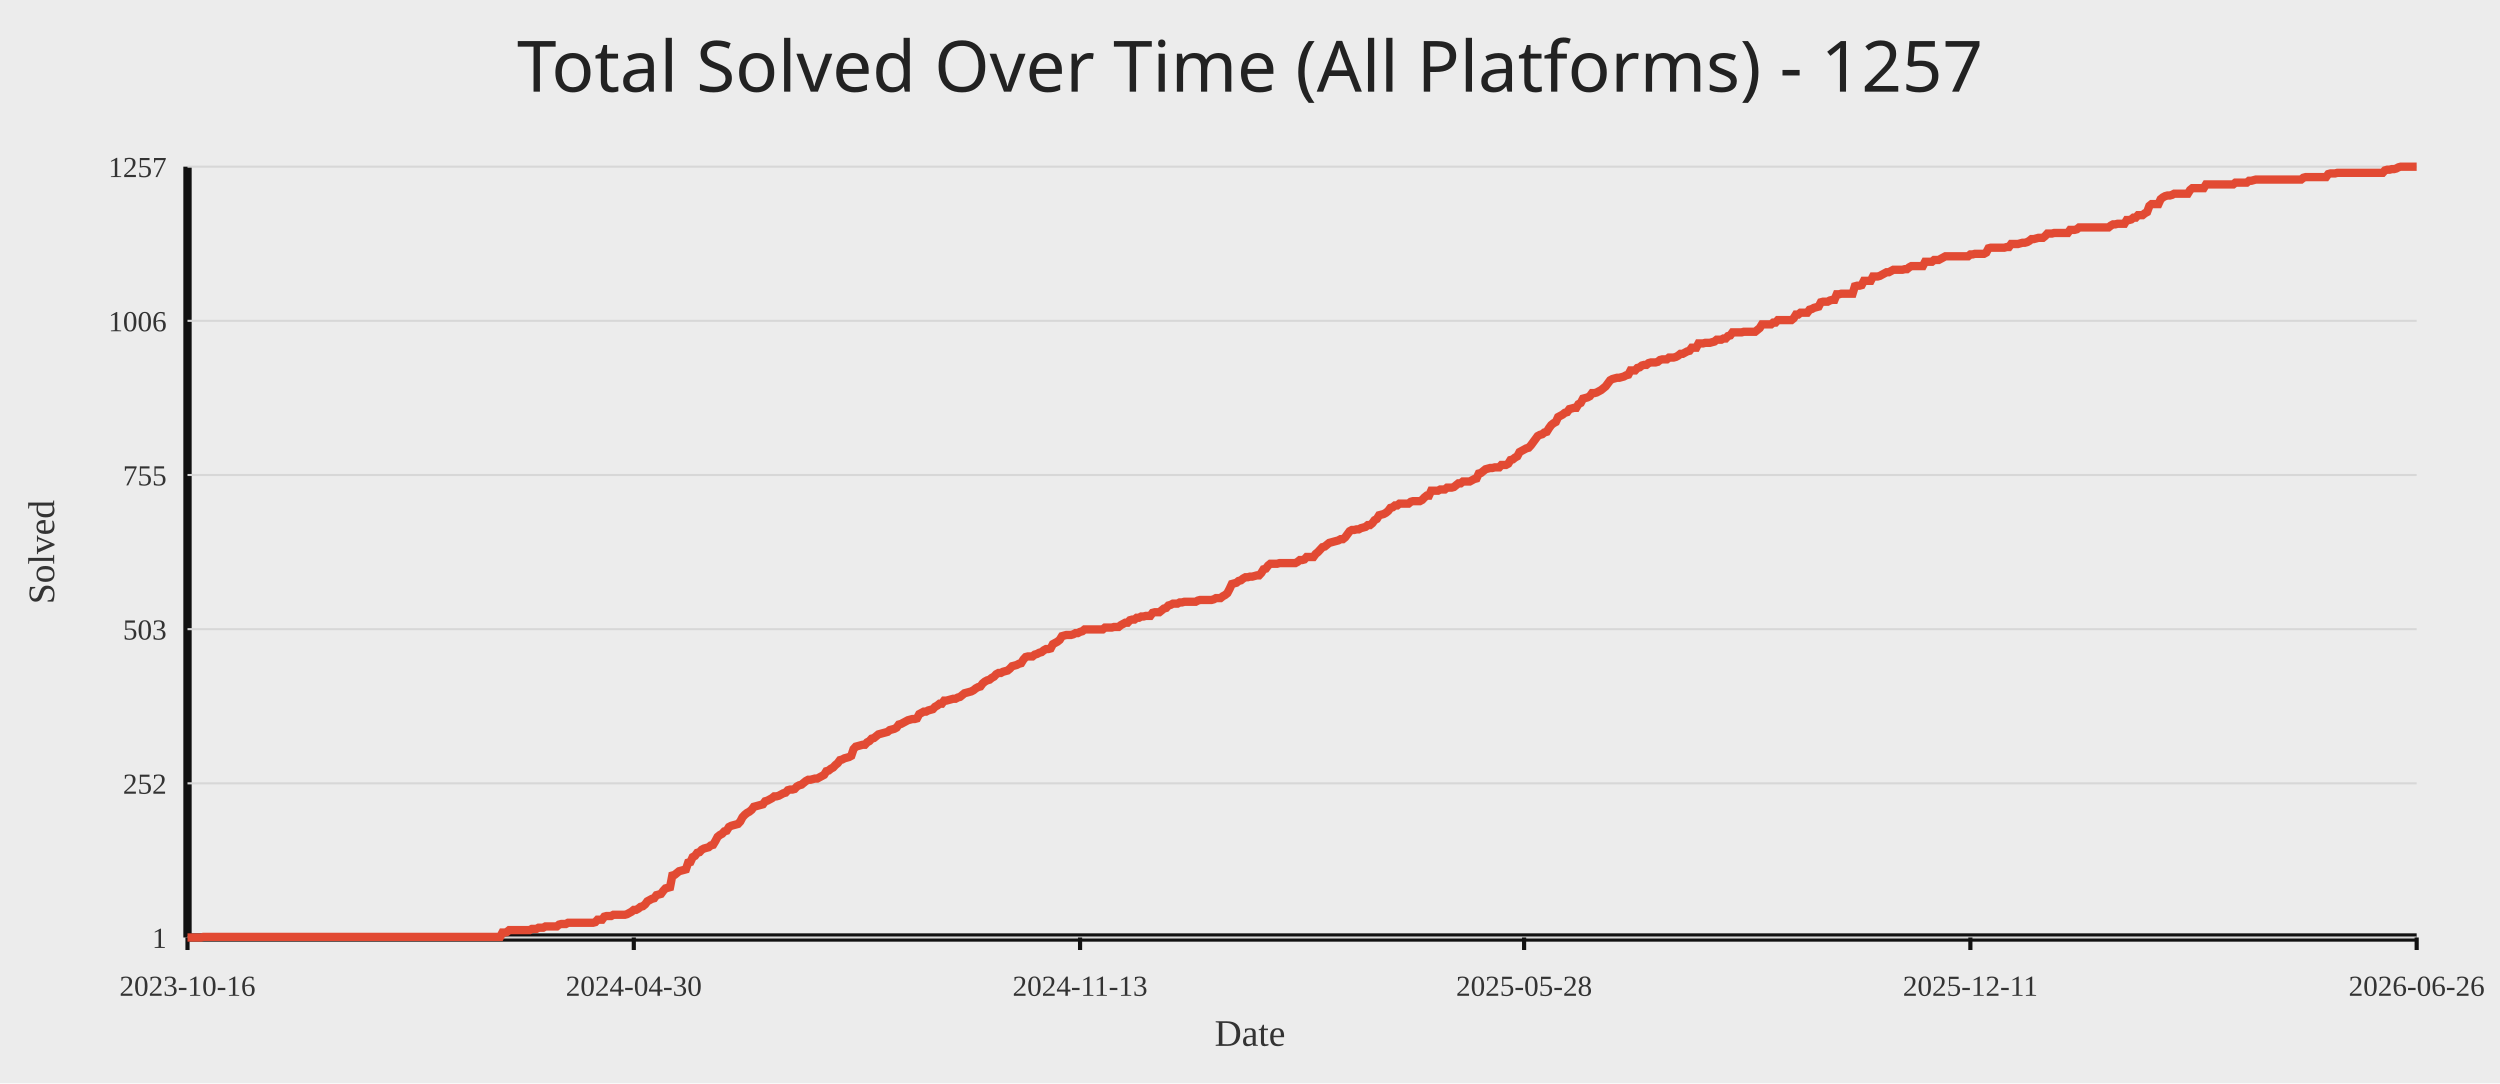
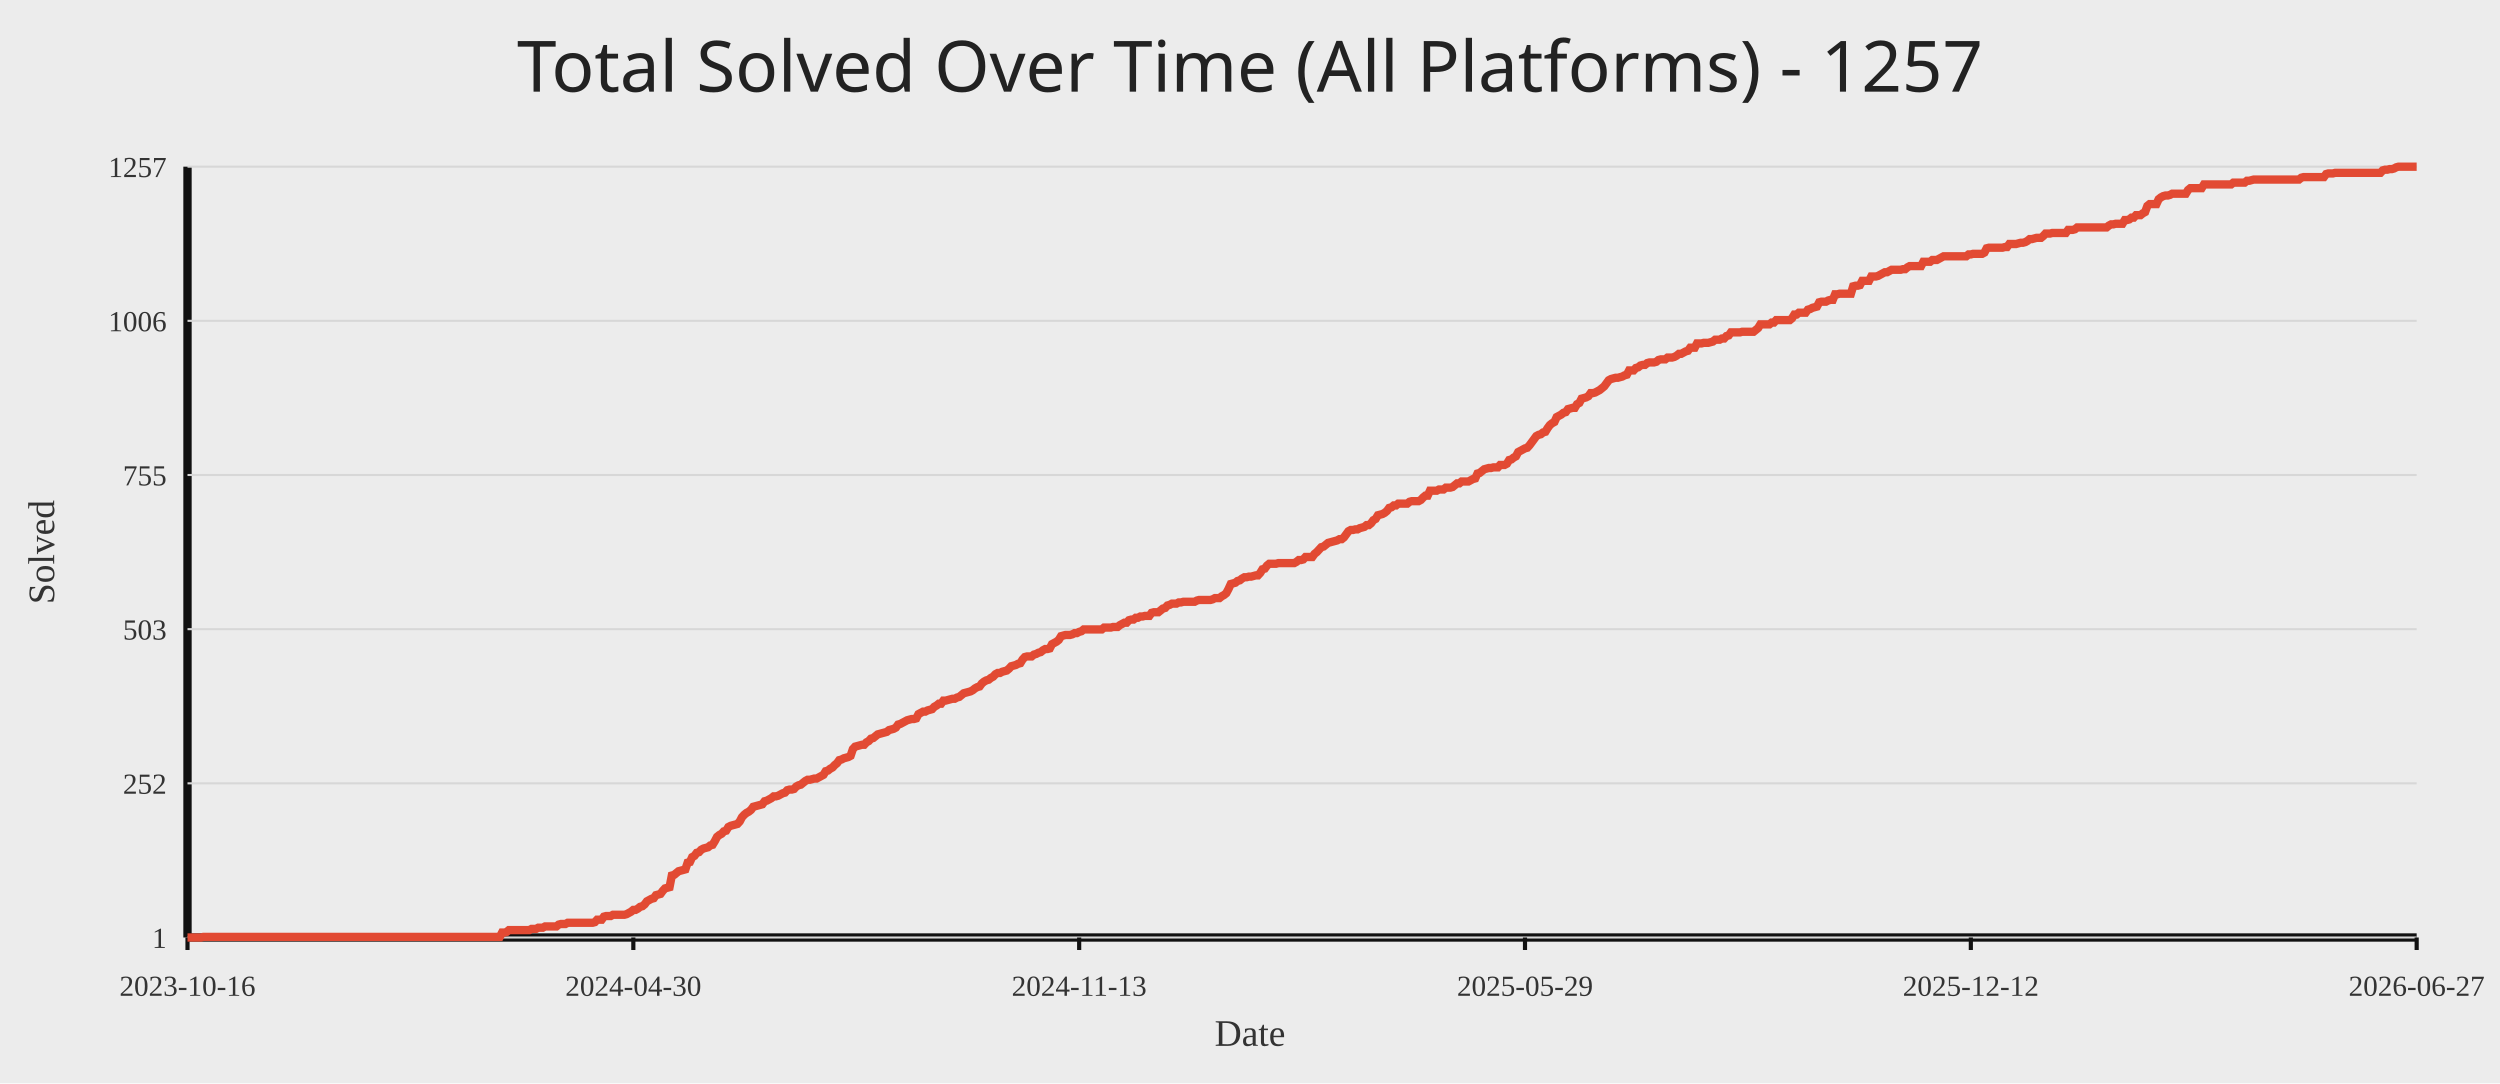
<svg xmlns="http://www.w3.org/2000/svg" width="1200" height="520">
  <rect width="100%" height="100%" fill="#ececec" />
  <text x="50%" y="44" text-anchor="middle" fill="#222" font-size="34" font-family="Comic Sans MS, Segoe UI">Total Solved Over Time (All Platforms) - 1257</text>
  <line x1="90" y1="450" x2="1160" y2="450" stroke="#111" stroke-width="4" />
  <line x1="90" y1="80" x2="90" y2="450" stroke="#111" stroke-width="4" />
  <line x1="90" y1="450.00" x2="1160" y2="450.00" stroke="#d7d7d7" stroke-width="1" />
  <text x="80" y="455.00" text-anchor="end" fill="#333" font-size="14">1</text>
  <line x1="90" y1="376.00" x2="1160" y2="376.00" stroke="#d7d7d7" stroke-width="1" />
  <text x="80" y="381.00" text-anchor="end" fill="#333" font-size="14">252</text>
  <line x1="90" y1="302.00" x2="1160" y2="302.00" stroke="#d7d7d7" stroke-width="1" />
  <text x="80" y="307.00" text-anchor="end" fill="#333" font-size="14">503</text>
  <line x1="90" y1="228.00" x2="1160" y2="228.00" stroke="#d7d7d7" stroke-width="1" />
  <text x="80" y="233.00" text-anchor="end" fill="#333" font-size="14">755</text>
  <line x1="90" y1="154.00" x2="1160" y2="154.00" stroke="#d7d7d7" stroke-width="1" />
  <text x="80" y="159.00" text-anchor="end" fill="#333" font-size="14">1006</text>
  <line x1="90" y1="80.00" x2="1160" y2="80.00" stroke="#d7d7d7" stroke-width="1" />
  <text x="80" y="85.00" text-anchor="end" fill="#333" font-size="14">1257</text>
  <line x1="90.00" y1="450" x2="90.00" y2="456" stroke="#111" stroke-width="2" />
  <text x="90.00" y="478" text-anchor="middle" fill="#333" font-size="14">2023-10-16</text>
-   <line x1="304.22" y1="450" x2="304.22" y2="456" stroke="#111" stroke-width="2" />
-   <text x="304.22" y="478" text-anchor="middle" fill="#333" font-size="14">2024-04-30</text>
-   <line x1="518.43" y1="450" x2="518.43" y2="456" stroke="#111" stroke-width="2" />
-   <text x="518.43" y="478" text-anchor="middle" fill="#333" font-size="14">2024-11-13</text>
-   <line x1="731.57" y1="450" x2="731.57" y2="456" stroke="#111" stroke-width="2" />
-   <text x="731.57" y="478" text-anchor="middle" fill="#333" font-size="14">2025-05-28</text>
-   <line x1="945.78" y1="450" x2="945.78" y2="456" stroke="#111" stroke-width="2" />
-   <text x="945.78" y="478" text-anchor="middle" fill="#333" font-size="14">2025-12-11</text>
+   <line x1="304.00" y1="450" x2="304.00" y2="456" stroke="#111" stroke-width="2" />
+   <text x="304.00" y="478" text-anchor="middle" fill="#333" font-size="14">2024-04-30</text>
+   <line x1="518.00" y1="450" x2="518.00" y2="456" stroke="#111" stroke-width="2" />
+   <text x="518.00" y="478" text-anchor="middle" fill="#333" font-size="14">2024-11-13</text>
+   <line x1="732.00" y1="450" x2="732.00" y2="456" stroke="#111" stroke-width="2" />
+   <text x="732.00" y="478" text-anchor="middle" fill="#333" font-size="14">2025-05-29</text>
+   <line x1="946.00" y1="450" x2="946.00" y2="456" stroke="#111" stroke-width="2" />
+   <text x="946.00" y="478" text-anchor="middle" fill="#333" font-size="14">2025-12-12</text>
  <line x1="1160.00" y1="450" x2="1160.00" y2="456" stroke="#111" stroke-width="2" />
-   <text x="1160.00" y="478" text-anchor="middle" fill="#333" font-size="14">2026-06-26</text>
-   <polyline fill="none" stroke="#e24a33" stroke-width="4" points="90.00,450.00 91.09,450.00 92.17,450.00 93.26,450.00 94.35,450.00 95.44,450.00 96.52,450.00 97.61,449.71 98.70,449.71 99.79,449.71 100.87,449.71 101.96,449.71 103.05,449.71 104.14,449.71 105.22,449.71 106.31,449.71 107.40,449.71 108.49,449.71 109.57,449.71 110.66,449.71 111.75,449.71 112.84,449.71 113.92,449.71 115.01,449.71 116.10,449.71 117.18,449.71 118.27,449.71 119.36,449.71 120.45,449.71 121.53,449.71 122.62,449.71 123.71,449.71 124.80,449.71 125.88,449.71 126.97,449.71 128.06,449.71 129.15,449.71 130.23,449.71 131.32,449.71 132.41,449.71 133.50,449.71 134.58,449.71 135.67,449.71 136.76,449.71 137.85,449.71 138.93,449.71 140.02,449.71 141.11,449.71 142.20,449.71 143.28,449.71 144.37,449.71 145.46,449.71 146.54,449.71 147.63,449.71 148.72,449.71 149.81,449.71 150.89,449.71 151.98,449.71 153.07,449.71 154.16,449.71 155.24,449.71 156.33,449.71 157.42,449.71 158.51,449.71 159.59,449.71 160.68,449.71 161.77,449.71 162.86,449.71 163.94,449.71 165.03,449.71 166.12,449.71 167.21,449.71 168.29,449.71 169.38,449.71 170.47,449.71 171.55,449.71 172.64,449.71 173.73,449.71 174.82,449.71 175.90,449.71 176.99,449.71 178.08,449.71 179.17,449.71 180.25,449.71 181.34,449.71 182.43,449.71 183.52,449.71 184.60,449.71 185.69,449.71 186.78,449.71 187.87,449.71 188.95,449.71 190.04,449.71 191.13,449.71 192.22,449.71 193.30,449.71 194.39,449.71 195.48,449.71 196.57,449.71 197.65,449.71 198.74,449.71 199.83,449.71 200.91,449.71 202.00,449.71 203.09,449.71 204.18,449.71 205.26,449.71 206.35,449.71 207.44,449.71 208.53,449.71 209.61,449.71 210.70,449.71 211.79,449.71 212.88,449.71 213.96,449.71 215.05,449.71 216.14,449.71 217.23,449.71 218.31,449.71 219.40,449.71 220.49,449.71 221.58,449.71 222.66,449.71 223.75,449.71 224.84,449.71 225.92,449.71 227.01,449.71 228.10,449.71 229.19,449.71 230.27,449.71 231.36,449.71 232.45,449.71 233.54,449.71 234.62,449.71 235.71,449.71 236.80,449.71 237.89,449.71 238.97,449.71 240.06,449.71 241.15,447.64 242.24,447.64 243.32,447.35 244.41,446.46 245.50,446.46 246.59,446.46 247.67,446.46 248.76,446.46 249.85,446.46 250.93,446.46 252.02,446.46 253.11,446.46 254.20,446.46 255.28,445.88 256.37,445.88 257.46,445.88 258.55,445.29 259.63,445.29 260.72,445.29 261.81,444.70 262.90,444.70 263.98,444.70 265.07,444.70 266.16,444.70 267.25,444.70 268.33,443.81 269.42,443.52 270.51,443.52 271.60,443.52 272.68,442.93 273.77,442.93 274.86,442.93 275.95,442.93 277.03,442.93 278.12,442.93 279.21,442.93 280.29,442.93 281.38,442.93 282.47,442.93 283.56,442.93 284.64,442.93 285.73,442.64 286.82,441.46 287.91,441.46 288.99,441.46 290.08,439.98 291.17,439.69 292.26,439.69 293.34,439.69 294.43,439.10 295.52,439.10 296.61,439.10 297.69,439.10 298.78,439.10 299.87,439.10 300.96,438.81 302.04,438.22 303.13,437.63 304.22,436.74 305.30,436.74 306.39,436.15 307.48,435.27 308.57,434.98 309.65,434.09 310.74,432.62 311.83,432.03 312.92,431.44 314.00,431.15 315.09,429.67 316.18,429.38 317.27,429.08 318.35,427.61 319.44,426.43 320.53,426.14 321.62,425.84 322.70,420.25 323.79,419.95 324.88,419.07 325.97,418.18 327.05,417.89 328.14,417.60 329.23,417.30 330.32,414.06 331.40,413.77 332.49,411.41 333.58,410.82 334.66,409.35 335.75,409.05 336.84,407.87 337.93,407.29 339.01,406.99 340.10,406.70 341.19,405.81 342.28,405.52 343.36,403.75 344.45,401.69 345.54,400.80 346.63,400.21 347.71,399.04 348.80,398.74 349.89,396.97 350.98,396.39 352.06,396.09 353.15,395.80 354.24,395.50 355.33,394.32 356.41,392.26 357.50,391.08 358.59,390.20 359.67,389.61 360.76,388.73 361.85,387.25 362.94,386.96 364.02,386.66 365.11,386.37 366.20,386.07 367.29,384.60 368.37,384.31 369.46,383.72 370.55,383.13 371.64,382.25 372.72,382.25 373.81,381.95 374.90,381.36 375.99,380.77 377.07,380.48 378.16,379.30 379.25,379.00 380.34,379.00 381.42,378.71 382.51,377.53 383.60,376.94 384.68,376.65 385.77,375.76 386.86,374.88 387.95,374.29 389.03,374.29 390.12,374.00 391.21,373.70 392.30,373.70 393.38,373.11 394.47,372.52 395.56,371.93 396.65,370.17 397.73,369.87 398.82,368.99 399.91,368.40 401.00,367.22 402.08,366.34 403.17,364.86 404.26,364.57 405.35,363.98 406.43,363.69 407.52,363.39 408.61,362.80 409.70,359.56 410.78,358.38 411.87,358.09 412.96,357.79 414.04,357.50 415.13,357.50 416.22,356.32 417.31,355.73 418.39,354.55 419.48,354.26 420.57,353.38 421.66,352.49 422.74,352.20 423.83,351.90 424.92,351.61 426.01,351.31 427.09,350.43 428.18,350.14 429.27,349.84 430.36,349.25 431.44,347.78 432.53,347.48 433.62,346.89 434.71,346.31 435.79,345.72 436.88,345.42 437.97,345.13 439.05,345.13 440.14,344.83 441.23,342.77 442.32,342.18 443.40,341.59 444.49,341.59 445.58,341.00 446.67,340.71 447.75,340.41 448.84,339.24 449.93,338.65 451.02,337.76 452.10,337.76 453.19,336.29 454.28,336.29 455.37,336.00 456.45,335.70 457.54,335.41 458.63,335.41 459.72,334.82 460.80,334.52 461.89,333.64 462.98,332.75 464.07,332.46 465.15,332.17 466.24,331.87 467.33,331.28 468.41,330.40 469.50,329.81 470.59,329.51 471.68,328.04 472.76,327.16 473.85,326.57 474.94,326.27 476.03,325.39 477.11,324.80 478.20,323.62 479.29,323.03 480.38,323.03 481.46,322.44 482.55,322.15 483.64,321.86 484.73,320.97 485.81,319.79 486.90,319.50 487.99,319.20 489.08,318.61 490.16,318.32 491.25,316.55 492.34,315.37 493.42,315.08 494.51,315.08 495.60,315.08 496.69,314.20 497.77,313.90 498.86,313.31 499.95,313.02 501.04,312.13 502.12,311.54 503.21,311.54 504.30,311.25 505.39,309.19 506.47,308.60 507.56,308.01 508.65,307.13 509.74,305.36 510.82,305.06 511.91,304.77 513.00,304.77 514.09,304.77 515.17,304.47 516.26,303.89 517.35,303.89 518.43,303.30 519.52,303.00 520.61,302.12 521.70,302.12 522.78,302.12 523.87,302.12 524.96,302.12 526.05,302.12 527.13,302.12 528.22,302.12 529.31,302.12 530.40,301.23 531.48,301.23 532.57,301.23 533.66,301.23 534.75,300.94 535.83,300.94 536.92,300.94 538.01,300.06 539.10,299.47 540.18,298.88 541.27,298.88 542.36,297.70 543.45,297.40 544.53,297.40 545.62,296.52 546.71,296.52 547.79,295.93 548.88,295.93 549.97,295.64 551.06,295.64 552.14,295.64 553.23,294.16 554.32,293.87 555.41,293.87 556.49,293.87 557.58,292.99 558.67,292.10 559.76,291.81 560.84,290.63 561.93,290.33 563.02,289.75 564.11,289.75 565.19,289.75 566.28,289.16 567.37,289.16 568.46,288.86 569.54,288.86 570.63,288.86 571.72,288.86 572.80,288.86 573.89,288.86 574.98,288.27 576.07,287.98 577.15,287.98 578.24,287.98 579.33,287.98 580.42,287.98 581.50,287.98 582.59,287.68 583.68,287.09 584.77,287.09 585.85,287.09 586.94,286.21 588.03,285.62 589.12,284.74 590.20,282.68 591.29,280.32 592.38,280.02 593.47,279.73 594.55,278.85 595.64,278.55 596.73,277.67 597.82,277.08 598.90,277.08 599.99,276.78 601.08,276.78 602.16,276.49 603.25,276.19 604.34,276.19 605.43,275.02 606.51,273.25 607.60,272.95 608.69,271.48 609.78,270.60 610.86,270.60 611.95,270.60 613.04,270.60 614.13,270.30 615.21,270.30 616.30,270.30 617.39,270.30 618.48,270.30 619.56,270.30 620.65,270.30 621.74,270.30 622.83,269.71 623.91,268.83 625.00,268.83 626.09,268.54 627.17,267.36 628.26,267.36 629.35,267.36 630.44,267.36 631.52,265.88 632.61,265.00 633.70,263.82 634.79,262.64 635.87,262.35 636.96,261.46 638.05,260.58 639.14,260.29 640.22,259.99 641.31,259.70 642.40,259.40 643.49,258.81 644.57,258.81 645.66,257.93 646.75,256.46 647.84,254.98 648.92,254.39 650.01,254.39 651.10,254.10 652.18,254.10 653.27,253.51 654.36,253.22 655.45,252.92 656.53,252.04 657.62,252.04 658.71,251.15 659.80,249.68 660.88,249.09 661.97,247.32 663.06,247.03 664.15,246.74 665.23,246.15 666.32,245.26 667.41,243.79 668.50,243.50 669.58,242.61 670.67,242.61 671.76,241.73 672.85,241.73 673.93,241.73 675.02,241.73 676.11,241.73 677.20,240.84 678.28,240.55 679.37,240.55 680.46,240.55 681.54,240.55 682.63,239.96 683.72,238.78 684.81,237.90 685.89,237.90 686.98,235.54 688.07,235.54 689.16,235.54 690.24,235.54 691.33,234.95 692.42,234.95 693.51,234.95 694.59,234.07 695.68,234.07 696.77,234.07 697.86,233.77 698.94,232.89 700.03,232.01 701.12,232.01 702.21,231.12 703.29,231.12 704.38,231.12 705.47,231.12 706.55,230.53 707.64,229.94 708.73,229.65 709.82,227.29 710.90,227.00 711.99,226.11 713.08,225.23 714.17,224.94 715.25,224.64 716.34,224.64 717.43,224.35 718.52,224.35 719.60,224.35 720.69,223.17 721.78,223.17 722.87,223.17 723.95,222.58 725.04,220.81 726.13,220.52 727.22,219.63 728.30,219.04 729.39,216.98 730.48,216.39 731.57,215.80 732.65,215.21 733.74,214.92 734.83,213.74 735.91,212.27 737.00,210.80 738.09,209.32 739.18,208.73 740.26,208.44 741.35,207.56 742.44,207.26 743.53,205.49 744.61,204.02 745.70,203.14 746.79,202.55 747.88,200.19 748.96,199.60 750.05,199.01 751.14,198.13 752.23,197.83 753.31,196.36 754.40,196.07 755.49,195.77 756.58,195.77 757.66,194.00 758.75,193.42 759.84,191.35 760.92,191.06 762.01,190.76 763.10,190.18 764.19,188.70 765.27,188.70 766.36,188.41 767.45,187.82 768.54,187.23 769.62,186.35 770.71,185.46 771.80,183.99 772.89,182.52 773.97,181.93 775.06,181.63 776.15,181.34 777.24,181.34 778.32,181.04 779.41,180.75 780.50,180.16 781.59,179.86 782.67,177.80 783.76,177.80 784.85,177.80 785.93,176.62 787.02,176.33 788.11,175.45 789.20,175.15 790.28,175.15 791.37,174.27 792.46,173.97 793.55,173.97 794.63,173.97 795.72,173.68 796.81,172.79 797.90,172.50 798.98,172.50 800.07,172.50 801.16,171.62 802.25,171.62 803.33,171.62 804.42,171.32 805.51,170.73 806.60,169.85 807.68,169.85 808.77,169.26 809.86,168.67 810.95,168.38 812.03,166.90 813.12,166.90 814.21,166.90 815.29,164.84 816.38,164.84 817.47,164.84 818.56,164.55 819.64,164.55 820.73,164.55 821.82,164.25 822.91,163.96 823.99,163.07 825.08,163.07 826.17,163.07 827.26,162.48 828.34,162.48 829.43,161.31 830.52,161.01 831.61,159.54 832.69,159.54 833.78,159.54 834.87,159.54 835.96,159.54 837.04,159.24 838.13,159.24 839.22,159.24 840.30,159.24 841.39,159.24 842.48,159.24 843.57,158.36 844.65,157.48 845.74,155.71 846.83,155.71 847.92,155.71 849.00,155.71 850.09,155.71 851.18,154.82 852.27,154.82 853.35,153.65 854.44,153.65 855.53,153.65 856.62,153.65 857.70,153.65 858.79,153.65 859.88,153.65 860.97,152.76 862.05,151.00 863.14,151.00 864.23,150.11 865.32,150.11 866.40,150.11 867.49,150.11 868.58,148.64 869.66,148.34 870.75,147.75 871.84,147.46 872.93,147.17 874.01,145.10 875.10,144.81 876.19,144.81 877.28,144.81 878.36,144.22 879.45,143.93 880.54,143.93 881.63,141.27 882.71,141.27 883.80,140.98 884.89,140.98 885.98,140.98 887.06,140.98 888.15,140.98 889.24,140.98 890.33,137.44 891.41,137.15 892.50,137.15 893.59,136.86 894.67,134.79 895.76,134.79 896.85,134.79 897.94,134.79 899.02,132.73 900.11,132.73 901.20,132.73 902.29,132.44 903.37,131.85 904.46,131.26 905.55,130.67 906.64,130.67 907.72,130.08 908.81,129.49 909.90,129.49 910.99,129.49 912.07,129.49 913.16,129.49 914.25,129.20 915.34,129.20 916.42,128.31 917.51,127.72 918.60,127.72 919.68,127.72 920.77,127.72 921.86,127.72 922.95,127.72 924.03,125.66 925.12,125.66 926.21,125.66 927.30,125.66 928.38,124.78 929.47,124.78 930.56,124.78 931.65,124.19 932.73,123.60 933.82,123.01 934.91,123.01 936.00,123.01 937.08,123.01 938.17,123.01 939.26,123.01 940.35,123.01 941.43,123.01 942.52,123.01 943.61,123.01 944.70,123.01 945.78,122.13 946.87,122.13 947.96,121.83 949.04,121.83 950.13,121.83 951.22,121.83 952.31,121.83 953.39,121.24 954.48,119.18 955.57,118.89 956.66,118.89 957.74,118.89 958.83,118.89 959.92,118.89 961.01,118.89 962.09,118.89 963.18,118.59 964.27,118.59 965.36,117.12 966.44,117.12 967.53,117.12 968.62,117.12 969.71,116.82 970.79,116.53 971.88,116.53 972.97,116.23 974.05,115.64 975.14,114.76 976.23,114.76 977.32,114.47 978.40,114.17 979.49,114.17 980.58,114.17 981.67,113.29 982.75,112.11 983.84,112.11 984.93,112.11 986.02,111.82 987.10,111.82 988.19,111.82 989.28,111.82 990.37,111.82 991.45,111.82 992.54,111.82 993.63,110.34 994.72,110.34 995.80,110.34 996.89,110.05 997.98,109.16 999.07,109.16 1000.15,109.16 1001.24,109.16 1002.33,109.16 1003.41,109.16 1004.50,109.16 1005.59,109.16 1006.68,109.16 1007.76,109.16 1008.85,109.16 1009.94,109.16 1011.03,109.16 1012.11,109.16 1013.20,108.28 1014.29,107.69 1015.38,107.69 1016.46,107.40 1017.55,107.40 1018.64,107.40 1019.73,107.40 1020.81,105.63 1021.90,105.63 1022.99,105.33 1024.08,104.45 1025.16,104.45 1026.25,103.27 1027.34,103.27 1028.42,103.27 1029.51,102.39 1030.60,101.80 1031.69,98.85 1032.77,97.97 1033.86,97.97 1034.95,97.97 1036.04,97.97 1037.12,95.61 1038.21,94.73 1039.30,94.14 1040.39,93.85 1041.47,93.85 1042.56,93.55 1043.65,92.96 1044.74,92.96 1045.82,92.96 1046.91,92.96 1048.00,92.96 1049.09,92.96 1050.17,92.96 1051.26,91.19 1052.35,90.31 1053.43,90.31 1054.52,90.31 1055.61,90.31 1056.70,90.31 1057.78,90.31 1058.87,88.54 1059.96,88.54 1061.05,88.54 1062.13,88.54 1063.22,88.54 1064.31,88.54 1065.40,88.54 1066.48,88.54 1067.57,88.54 1068.66,88.54 1069.75,88.54 1070.83,88.54 1071.92,88.54 1073.01,87.66 1074.10,87.66 1075.18,87.66 1076.27,87.66 1077.36,87.66 1078.45,87.66 1079.53,86.78 1080.62,86.78 1081.71,86.48 1082.79,86.19 1083.88,86.19 1084.97,86.19 1086.06,86.19 1087.14,86.19 1088.23,86.19 1089.32,86.19 1090.41,86.19 1091.49,86.19 1092.58,86.19 1093.67,86.19 1094.76,86.19 1095.84,86.19 1096.93,86.19 1098.02,86.19 1099.11,86.19 1100.19,86.19 1101.28,86.19 1102.37,86.19 1103.46,86.19 1104.54,86.19 1105.63,85.30 1106.72,85.01 1107.80,85.01 1108.89,85.01 1109.98,85.01 1111.07,85.01 1112.15,85.01 1113.24,85.01 1114.33,85.01 1115.42,85.01 1116.50,85.01 1117.59,83.54 1118.68,83.24 1119.77,83.24 1120.85,83.24 1121.94,82.95 1123.03,82.95 1124.12,82.95 1125.20,82.95 1126.29,82.95 1127.38,82.95 1128.47,82.95 1129.55,82.95 1130.64,82.95 1131.73,82.95 1132.82,82.95 1133.90,82.95 1134.99,82.95 1136.08,82.95 1137.16,82.95 1138.25,82.95 1139.34,82.95 1140.43,82.95 1141.51,82.95 1142.60,82.95 1143.69,82.95 1144.78,81.77 1145.86,81.47 1146.95,81.47 1148.04,81.18 1149.13,81.18 1150.21,80.88 1151.30,80.29 1152.39,80.00 1153.48,80.00 1154.56,80.00 1155.65,80.00 1156.74,80.00 1157.83,80.00 1158.91,80.00 1160.00,80.00" />
+   <text x="1160.00" y="478" text-anchor="middle" fill="#333" font-size="14">2026-06-27</text>
+   <polyline fill="none" stroke="#e24a33" stroke-width="4" points="90.00,450.00 91.09,450.00 92.17,450.00 93.26,450.00 94.35,450.00 95.43,450.00 96.52,450.00 97.60,449.71 98.69,449.71 99.78,449.71 100.86,449.71 101.95,449.71 103.04,449.71 104.12,449.71 105.21,449.71 106.29,449.71 107.38,449.71 108.47,449.71 109.55,449.71 110.64,449.71 111.73,449.71 112.81,449.71 113.90,449.71 114.98,449.71 116.07,449.71 117.16,449.71 118.24,449.71 119.33,449.71 120.42,449.71 121.50,449.71 122.59,449.71 123.68,449.71 124.76,449.71 125.85,449.71 126.93,449.71 128.02,449.71 129.11,449.71 130.19,449.71 131.28,449.71 132.37,449.71 133.45,449.71 134.54,449.71 135.62,449.71 136.71,449.71 137.80,449.71 138.88,449.71 139.97,449.71 141.06,449.71 142.14,449.71 143.23,449.71 144.31,449.71 145.40,449.71 146.49,449.71 147.57,449.71 148.66,449.71 149.75,449.71 150.83,449.71 151.92,449.71 153.01,449.71 154.09,449.71 155.18,449.71 156.26,449.71 157.35,449.71 158.44,449.71 159.52,449.71 160.61,449.71 161.70,449.71 162.78,449.71 163.87,449.71 164.95,449.71 166.04,449.71 167.13,449.71 168.21,449.71 169.30,449.71 170.39,449.71 171.47,449.71 172.56,449.71 173.64,449.71 174.73,449.71 175.82,449.71 176.90,449.71 177.99,449.71 179.08,449.71 180.16,449.71 181.25,449.71 182.34,449.71 183.42,449.71 184.51,449.71 185.59,449.71 186.68,449.71 187.77,449.71 188.85,449.71 189.94,449.71 191.03,449.71 192.11,449.71 193.20,449.71 194.28,449.71 195.37,449.71 196.46,449.71 197.54,449.71 198.63,449.71 199.72,449.71 200.80,449.71 201.89,449.71 202.97,449.71 204.06,449.71 205.15,449.71 206.23,449.71 207.32,449.71 208.41,449.71 209.49,449.71 210.58,449.71 211.66,449.71 212.75,449.71 213.84,449.71 214.92,449.71 216.01,449.71 217.10,449.71 218.18,449.71 219.27,449.71 220.36,449.71 221.44,449.71 222.53,449.71 223.61,449.71 224.70,449.71 225.79,449.71 226.87,449.71 227.96,449.71 229.05,449.71 230.13,449.71 231.22,449.71 232.30,449.71 233.39,449.71 234.48,449.71 235.56,449.71 236.65,449.71 237.74,449.71 238.82,449.71 239.91,449.71 240.99,447.64 242.08,447.64 243.17,447.35 244.25,446.46 245.34,446.46 246.43,446.46 247.51,446.46 248.60,446.46 249.69,446.46 250.77,446.46 251.86,446.46 252.94,446.46 254.03,446.46 255.12,445.88 256.20,445.88 257.29,445.88 258.38,445.29 259.46,445.29 260.55,445.29 261.63,444.70 262.72,444.70 263.81,444.70 264.89,444.70 265.98,444.70 267.07,444.70 268.15,443.81 269.24,443.52 270.32,443.52 271.41,443.52 272.50,442.93 273.58,442.93 274.67,442.93 275.76,442.93 276.84,442.93 277.93,442.93 279.02,442.93 280.10,442.93 281.19,442.93 282.27,442.93 283.36,442.93 284.45,442.93 285.53,442.64 286.62,441.46 287.71,441.46 288.79,441.46 289.88,439.98 290.96,439.69 292.05,439.69 293.14,439.69 294.22,439.10 295.31,439.10 296.40,439.10 297.48,439.10 298.57,439.10 299.65,439.10 300.74,438.81 301.83,438.22 302.91,437.63 304.00,436.74 305.09,436.74 306.17,436.15 307.26,435.27 308.35,434.98 309.43,434.09 310.52,432.62 311.60,432.03 312.69,431.44 313.78,431.15 314.86,429.67 315.95,429.38 317.04,429.08 318.12,427.61 319.21,426.43 320.29,426.14 321.38,425.84 322.47,420.25 323.55,419.95 324.64,419.07 325.73,418.18 326.81,417.89 327.90,417.60 328.98,417.30 330.07,414.06 331.16,413.77 332.24,411.41 333.33,410.82 334.42,409.35 335.50,409.05 336.59,407.87 337.68,407.29 338.76,406.99 339.85,406.70 340.93,405.81 342.02,405.52 343.11,403.75 344.19,401.69 345.28,400.80 346.37,400.21 347.45,399.04 348.54,398.74 349.62,396.97 350.71,396.39 351.80,396.09 352.88,395.80 353.97,395.50 355.06,394.32 356.14,392.26 357.23,391.08 358.31,390.20 359.40,389.61 360.49,388.73 361.57,387.25 362.66,386.96 363.75,386.66 364.83,386.37 365.92,386.07 367.01,384.60 368.09,384.31 369.18,383.72 370.26,383.13 371.35,382.25 372.44,382.25 373.52,381.95 374.61,381.36 375.70,380.77 376.78,380.48 377.87,379.30 378.95,379.00 380.04,379.00 381.13,378.71 382.21,377.53 383.30,376.94 384.39,376.65 385.47,375.76 386.56,374.88 387.64,374.29 388.73,374.29 389.82,374.00 390.90,373.70 391.99,373.70 393.08,373.11 394.16,372.52 395.25,371.93 396.34,370.17 397.42,369.87 398.51,368.99 399.59,368.40 400.68,367.22 401.77,366.34 402.85,364.86 403.94,364.57 405.03,363.98 406.11,363.69 407.20,363.39 408.28,362.80 409.37,359.56 410.46,358.38 411.54,358.09 412.63,357.79 413.72,357.50 414.80,357.50 415.89,356.32 416.97,355.73 418.06,354.55 419.15,354.26 420.23,353.38 421.32,352.49 422.41,352.20 423.49,351.90 424.58,351.61 425.66,351.31 426.75,350.43 427.84,350.14 428.92,349.84 430.01,349.25 431.10,347.78 432.18,347.48 433.27,346.89 434.36,346.31 435.44,345.72 436.53,345.42 437.61,345.13 438.70,345.13 439.79,344.83 440.87,342.77 441.96,342.18 443.05,341.59 444.13,341.59 445.22,341.00 446.30,340.71 447.39,340.41 448.48,339.24 449.56,338.65 450.65,337.76 451.74,337.76 452.82,336.29 453.91,336.29 454.99,336.00 456.08,335.70 457.17,335.41 458.25,335.41 459.34,334.82 460.43,334.52 461.51,333.64 462.60,332.75 463.69,332.46 464.77,332.17 465.86,331.87 466.94,331.28 468.03,330.40 469.12,329.81 470.20,329.51 471.29,328.04 472.38,327.16 473.46,326.57 474.55,326.27 475.63,325.39 476.72,324.80 477.81,323.62 478.89,323.03 479.98,323.03 481.07,322.44 482.15,322.15 483.24,321.86 484.32,320.97 485.41,319.79 486.50,319.50 487.58,319.20 488.67,318.61 489.76,318.32 490.84,316.55 491.93,315.37 493.02,315.08 494.10,315.08 495.19,315.08 496.27,314.20 497.36,313.90 498.45,313.31 499.53,313.02 500.62,312.13 501.71,311.54 502.79,311.54 503.88,311.25 504.96,309.19 506.05,308.60 507.14,308.01 508.22,307.13 509.31,305.36 510.40,305.06 511.48,304.77 512.57,304.77 513.65,304.77 514.74,304.47 515.83,303.89 516.91,303.89 518.00,303.30 519.09,303.00 520.17,302.12 521.26,302.12 522.35,302.12 523.43,302.12 524.52,302.12 525.60,302.12 526.69,302.12 527.78,302.12 528.86,302.12 529.95,301.23 531.04,301.23 532.12,301.23 533.21,301.23 534.29,300.94 535.38,300.94 536.47,300.94 537.55,300.06 538.64,299.47 539.73,298.88 540.81,298.88 541.90,297.70 542.98,297.40 544.07,297.40 545.16,296.52 546.24,296.52 547.33,295.93 548.42,295.93 549.50,295.64 550.59,295.64 551.68,295.64 552.76,294.16 553.85,293.87 554.93,293.87 556.02,293.87 557.11,292.99 558.19,292.10 559.28,291.81 560.37,290.63 561.45,290.33 562.54,289.75 563.62,289.75 564.71,289.75 565.80,289.16 566.88,289.16 567.97,288.86 569.06,288.86 570.14,288.86 571.23,288.86 572.31,288.86 573.40,288.86 574.49,288.27 575.57,287.98 576.66,287.98 577.75,287.98 578.83,287.98 579.92,287.98 581.01,287.98 582.09,287.68 583.18,287.09 584.26,287.09 585.35,287.09 586.44,286.21 587.52,285.62 588.61,284.74 589.70,282.68 590.78,280.32 591.87,280.02 592.95,279.73 594.04,278.85 595.13,278.55 596.21,277.67 597.30,277.08 598.39,277.08 599.47,276.78 600.56,276.78 601.64,276.49 602.73,276.19 603.82,276.19 604.90,275.02 605.99,273.25 607.08,272.95 608.16,271.48 609.25,270.60 610.34,270.60 611.42,270.60 612.51,270.60 613.59,270.30 614.68,270.30 615.77,270.30 616.85,270.30 617.94,270.30 619.03,270.30 620.11,270.30 621.20,270.30 622.28,269.71 623.37,268.83 624.46,268.83 625.54,268.54 626.63,267.36 627.72,267.36 628.80,267.36 629.89,267.36 630.97,265.88 632.06,265.00 633.15,263.82 634.23,262.64 635.32,262.35 636.41,261.46 637.49,260.58 638.58,260.29 639.66,259.99 640.75,259.70 641.84,259.40 642.92,258.81 644.01,258.81 645.10,257.93 646.18,256.46 647.27,254.98 648.36,254.39 649.44,254.39 650.53,254.10 651.61,254.10 652.70,253.51 653.79,253.22 654.87,252.92 655.96,252.04 657.05,252.04 658.13,251.15 659.22,249.68 660.30,249.09 661.39,247.32 662.48,247.03 663.56,246.74 664.65,246.15 665.74,245.26 666.82,243.79 667.91,243.50 668.99,242.61 670.08,242.61 671.17,241.73 672.25,241.73 673.34,241.73 674.43,241.73 675.51,241.73 676.60,240.84 677.69,240.55 678.77,240.55 679.86,240.55 680.94,240.55 682.03,239.96 683.12,238.78 684.20,237.90 685.29,237.90 686.38,235.54 687.46,235.54 688.55,235.54 689.63,235.54 690.72,234.95 691.81,234.95 692.89,234.95 693.98,234.07 695.07,234.07 696.15,234.07 697.24,233.77 698.32,232.89 699.41,232.01 700.50,232.01 701.58,231.12 702.67,231.12 703.76,231.12 704.84,231.12 705.93,230.53 707.02,229.94 708.10,229.65 709.19,227.29 710.27,227.00 711.36,226.11 712.45,225.23 713.53,224.94 714.62,224.64 715.71,224.64 716.79,224.35 717.88,224.35 718.96,224.35 720.05,223.17 721.14,223.17 722.22,223.17 723.31,222.58 724.40,220.81 725.48,220.52 726.57,219.63 727.65,219.04 728.74,216.98 729.83,216.39 730.91,215.80 732.00,215.21 733.09,214.92 734.17,213.74 735.26,212.27 736.35,210.80 737.43,209.32 738.52,208.73 739.60,208.44 740.69,207.56 741.78,207.26 742.86,205.49 743.95,204.02 745.04,203.14 746.12,202.55 747.21,200.19 748.29,199.60 749.38,199.01 750.47,198.13 751.55,197.83 752.64,196.36 753.73,196.07 754.81,195.77 755.90,195.77 756.98,194.00 758.07,193.42 759.16,191.35 760.24,191.06 761.33,190.76 762.42,190.18 763.50,188.70 764.59,188.70 765.68,188.41 766.76,187.82 767.85,187.23 768.93,186.35 770.02,185.46 771.11,183.99 772.19,182.52 773.28,181.93 774.37,181.63 775.45,181.34 776.54,181.34 777.62,181.04 778.71,180.75 779.80,180.16 780.88,179.86 781.97,177.80 783.06,177.80 784.14,177.80 785.23,176.62 786.31,176.33 787.40,175.45 788.49,175.15 789.57,175.15 790.66,174.27 791.75,173.97 792.83,173.97 793.92,173.97 795.01,173.68 796.09,172.79 797.18,172.50 798.26,172.50 799.35,172.50 800.44,171.62 801.52,171.62 802.61,171.62 803.70,171.32 804.78,170.73 805.87,169.85 806.95,169.85 808.04,169.26 809.13,168.67 810.21,168.38 811.30,166.90 812.39,166.90 813.47,166.90 814.56,164.84 815.64,164.84 816.73,164.84 817.82,164.55 818.90,164.55 819.99,164.55 821.08,164.25 822.16,163.96 823.25,163.07 824.34,163.07 825.42,163.07 826.51,162.48 827.59,162.48 828.68,161.31 829.77,161.01 830.85,159.54 831.94,159.54 833.03,159.54 834.11,159.54 835.20,159.54 836.28,159.24 837.37,159.24 838.46,159.24 839.54,159.24 840.63,159.24 841.72,159.24 842.80,158.36 843.89,157.48 844.97,155.71 846.06,155.71 847.15,155.71 848.23,155.71 849.32,155.71 850.41,154.82 851.49,154.82 852.58,153.65 853.66,153.65 854.75,153.65 855.84,153.65 856.92,153.65 858.01,153.65 859.10,153.65 860.18,152.76 861.27,151.00 862.36,151.00 863.44,150.11 864.53,150.11 865.61,150.11 866.70,150.11 867.79,148.64 868.87,148.34 869.96,147.75 871.05,147.46 872.13,147.17 873.22,145.10 874.30,144.81 875.39,144.81 876.48,144.81 877.56,144.22 878.65,143.93 879.74,143.93 880.82,141.27 881.91,141.27 882.99,140.98 884.08,140.98 885.17,140.98 886.25,140.98 887.34,140.98 888.43,140.98 889.51,137.44 890.60,137.15 891.69,137.15 892.77,136.86 893.86,134.79 894.94,134.79 896.03,134.79 897.12,134.79 898.20,132.73 899.29,132.73 900.38,132.73 901.46,132.44 902.55,131.85 903.63,131.26 904.72,130.67 905.81,130.67 906.89,130.08 907.98,129.49 909.07,129.49 910.15,129.49 911.24,129.49 912.32,129.49 913.41,129.20 914.50,129.20 915.58,128.31 916.67,127.72 917.76,127.72 918.84,127.72 919.93,127.72 921.02,127.72 922.10,127.72 923.19,125.66 924.27,125.66 925.36,125.66 926.45,125.66 927.53,124.78 928.62,124.78 929.71,124.78 930.79,124.19 931.88,123.60 932.96,123.01 934.05,123.01 935.14,123.01 936.22,123.01 937.31,123.01 938.40,123.01 939.48,123.01 940.57,123.01 941.65,123.01 942.74,123.01 943.83,123.01 944.91,122.13 946.00,122.13 947.09,121.83 948.17,121.83 949.26,121.83 950.35,121.83 951.43,121.83 952.52,121.24 953.60,119.18 954.69,118.89 955.78,118.89 956.86,118.89 957.95,118.89 959.04,118.89 960.12,118.89 961.21,118.89 962.29,118.59 963.38,118.59 964.47,117.12 965.55,117.12 966.64,117.12 967.73,117.12 968.81,116.82 969.90,116.53 970.98,116.53 972.07,116.23 973.16,115.64 974.24,114.76 975.33,114.76 976.42,114.47 977.50,114.17 978.59,114.17 979.68,114.17 980.76,113.29 981.85,112.11 982.93,112.11 984.02,112.11 985.11,111.82 986.19,111.82 987.28,111.82 988.37,111.82 989.45,111.82 990.54,111.82 991.62,111.82 992.71,110.34 993.80,110.34 994.88,110.34 995.97,110.05 997.06,109.16 998.14,109.16 999.23,109.16 1000.31,109.16 1001.40,109.16 1002.49,109.16 1003.57,109.16 1004.66,109.16 1005.75,109.16 1006.83,109.16 1007.92,109.16 1009.01,109.16 1010.09,109.16 1011.18,109.16 1012.26,108.28 1013.35,107.69 1014.44,107.69 1015.52,107.40 1016.61,107.40 1017.70,107.40 1018.78,107.40 1019.87,105.63 1020.95,105.63 1022.04,105.33 1023.13,104.45 1024.21,104.45 1025.30,103.27 1026.39,103.27 1027.47,103.27 1028.56,102.39 1029.64,101.80 1030.73,98.85 1031.82,97.97 1032.90,97.97 1033.99,97.97 1035.08,97.97 1036.16,95.61 1037.25,94.73 1038.34,94.14 1039.42,93.85 1040.51,93.85 1041.59,93.55 1042.68,92.96 1043.77,92.96 1044.85,92.96 1045.94,92.96 1047.03,92.96 1048.11,92.96 1049.20,92.96 1050.28,91.19 1051.37,90.31 1052.46,90.31 1053.54,90.31 1054.63,90.31 1055.72,90.31 1056.80,90.31 1057.89,88.54 1058.97,88.54 1060.06,88.54 1061.15,88.54 1062.23,88.54 1063.32,88.54 1064.41,88.54 1065.49,88.54 1066.58,88.54 1067.66,88.54 1068.75,88.54 1069.84,88.54 1070.92,88.54 1072.01,87.66 1073.10,87.66 1074.18,87.66 1075.27,87.66 1076.36,87.66 1077.44,87.66 1078.53,86.78 1079.61,86.78 1080.70,86.48 1081.79,86.19 1082.87,86.19 1083.96,86.19 1085.05,86.19 1086.13,86.19 1087.22,86.19 1088.30,86.19 1089.39,86.19 1090.48,86.19 1091.56,86.19 1092.65,86.19 1093.74,86.19 1094.82,86.19 1095.91,86.19 1096.99,86.19 1098.08,86.19 1099.17,86.19 1100.25,86.19 1101.34,86.19 1102.43,86.19 1103.51,86.19 1104.60,85.30 1105.69,85.01 1106.77,85.01 1107.86,85.01 1108.94,85.01 1110.03,85.01 1111.12,85.01 1112.20,85.01 1113.29,85.01 1114.38,85.01 1115.46,85.01 1116.55,83.54 1117.63,83.24 1118.72,83.24 1119.81,83.24 1120.89,82.95 1121.98,82.95 1123.07,82.95 1124.15,82.95 1125.24,82.95 1126.32,82.95 1127.41,82.95 1128.50,82.95 1129.58,82.95 1130.67,82.95 1131.76,82.95 1132.84,82.95 1133.93,82.95 1135.02,82.95 1136.10,82.95 1137.19,82.95 1138.27,82.95 1139.36,82.95 1140.45,82.95 1141.53,82.95 1142.62,82.95 1143.71,81.77 1144.79,81.47 1145.88,81.47 1146.96,81.18 1148.05,81.18 1149.14,80.88 1150.22,80.29 1151.31,80.00 1152.40,80.00 1153.48,80.00 1154.57,80.00 1155.65,80.00 1156.74,80.00 1157.83,80.00 1158.91,80.00 1160.00,80.00" />
  <text x="50%" y="502" text-anchor="middle" fill="#333" font-size="18">Date</text>
  <text x="26" y="265.00" transform="rotate(-90 26 265.00)" text-anchor="middle" fill="#333" font-size="18">Solved</text>
</svg>
